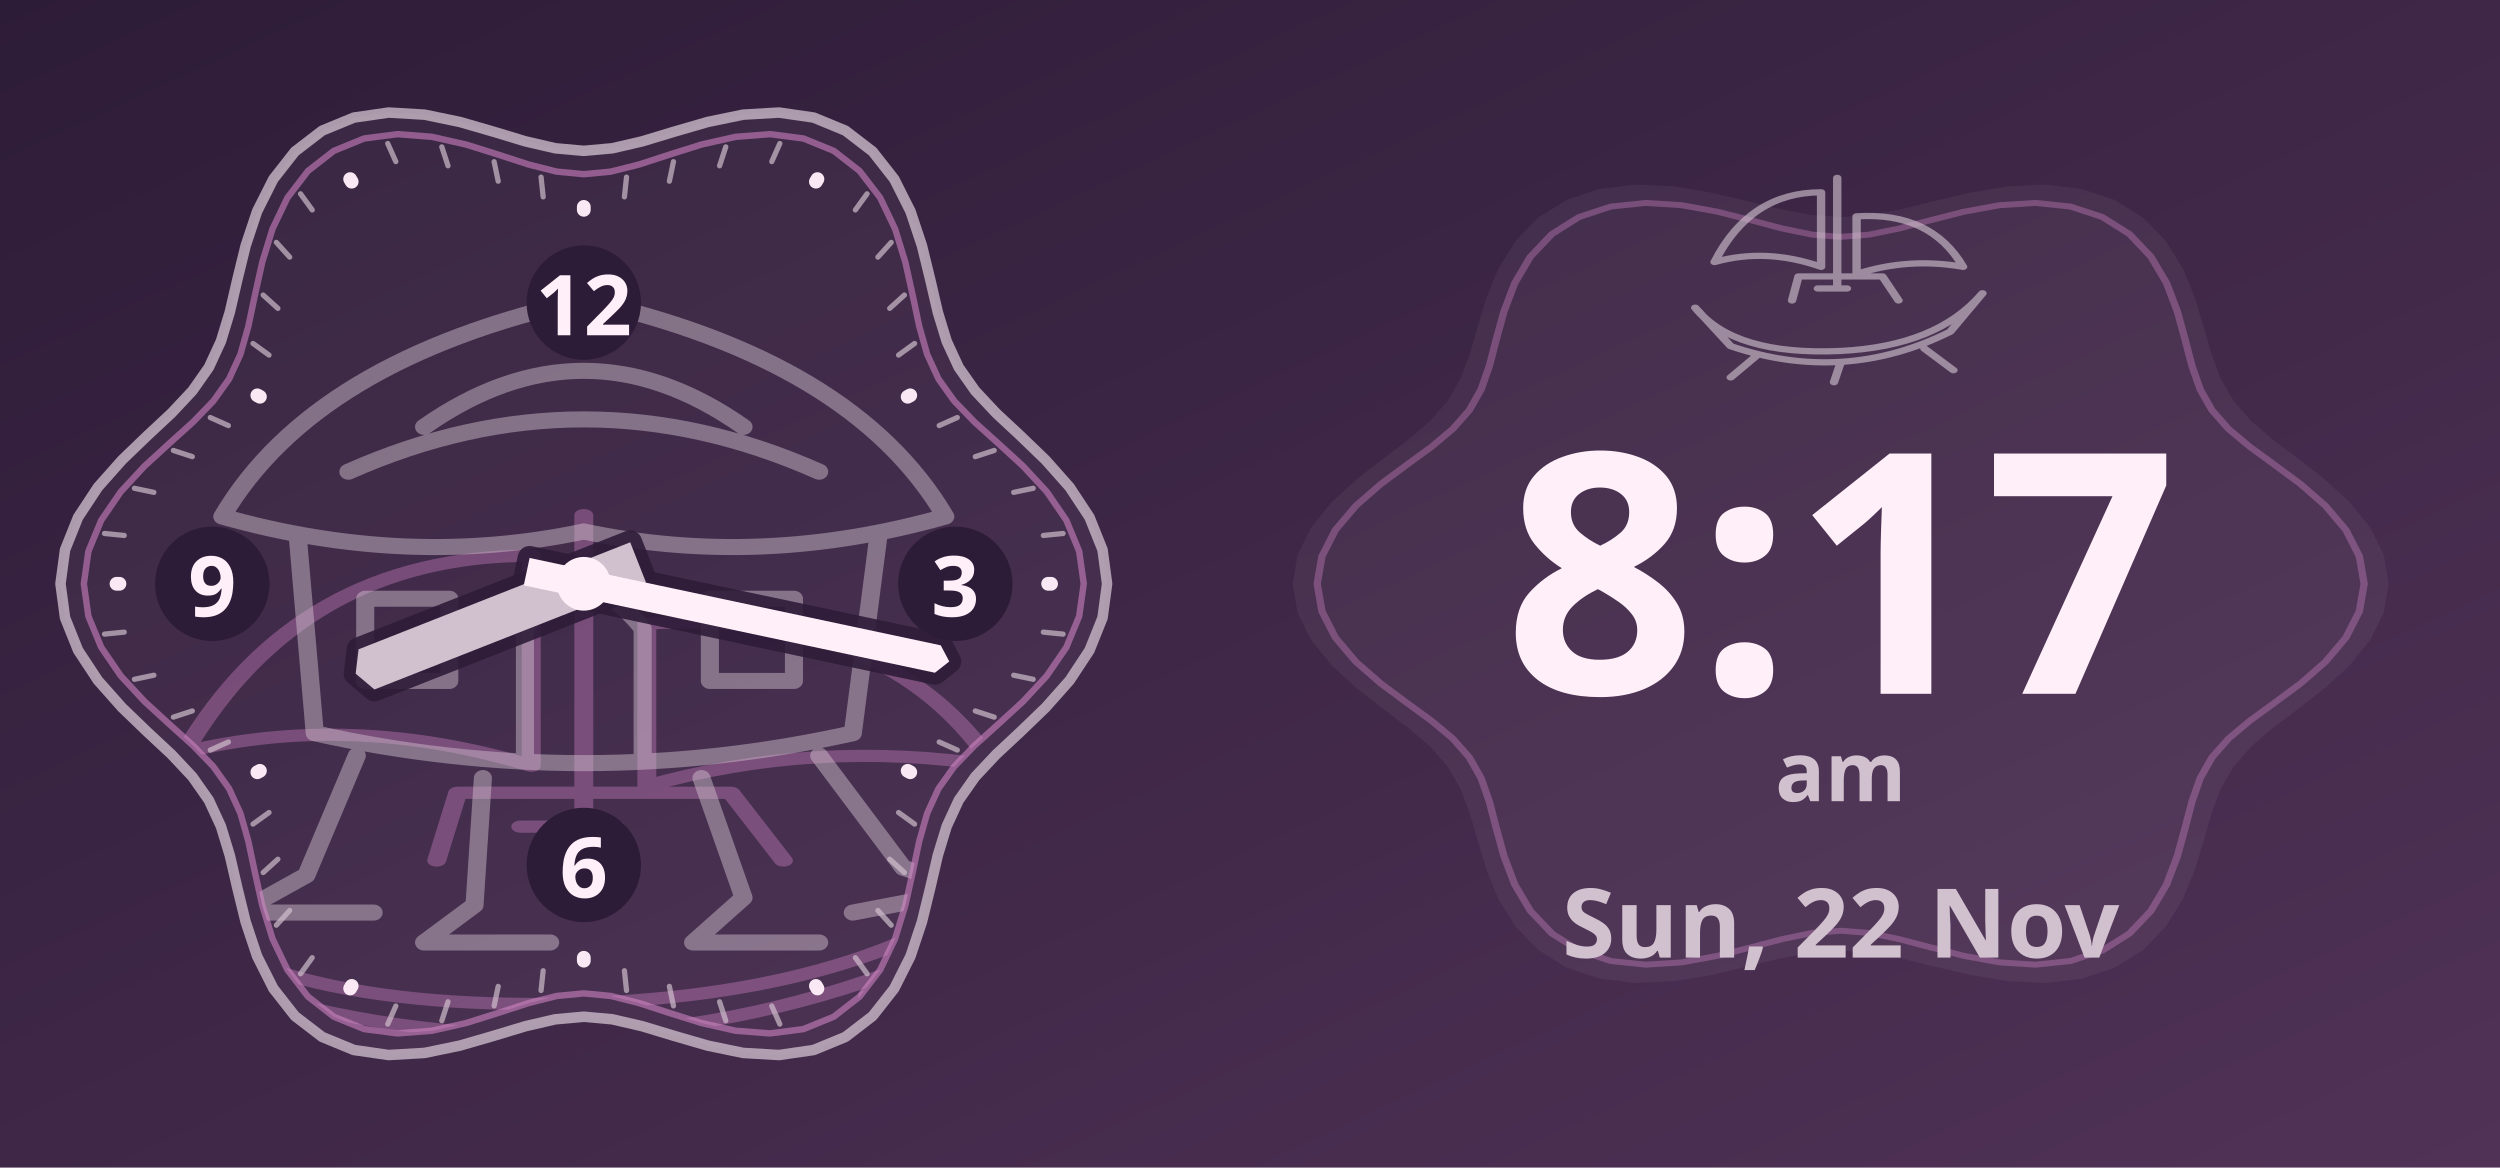
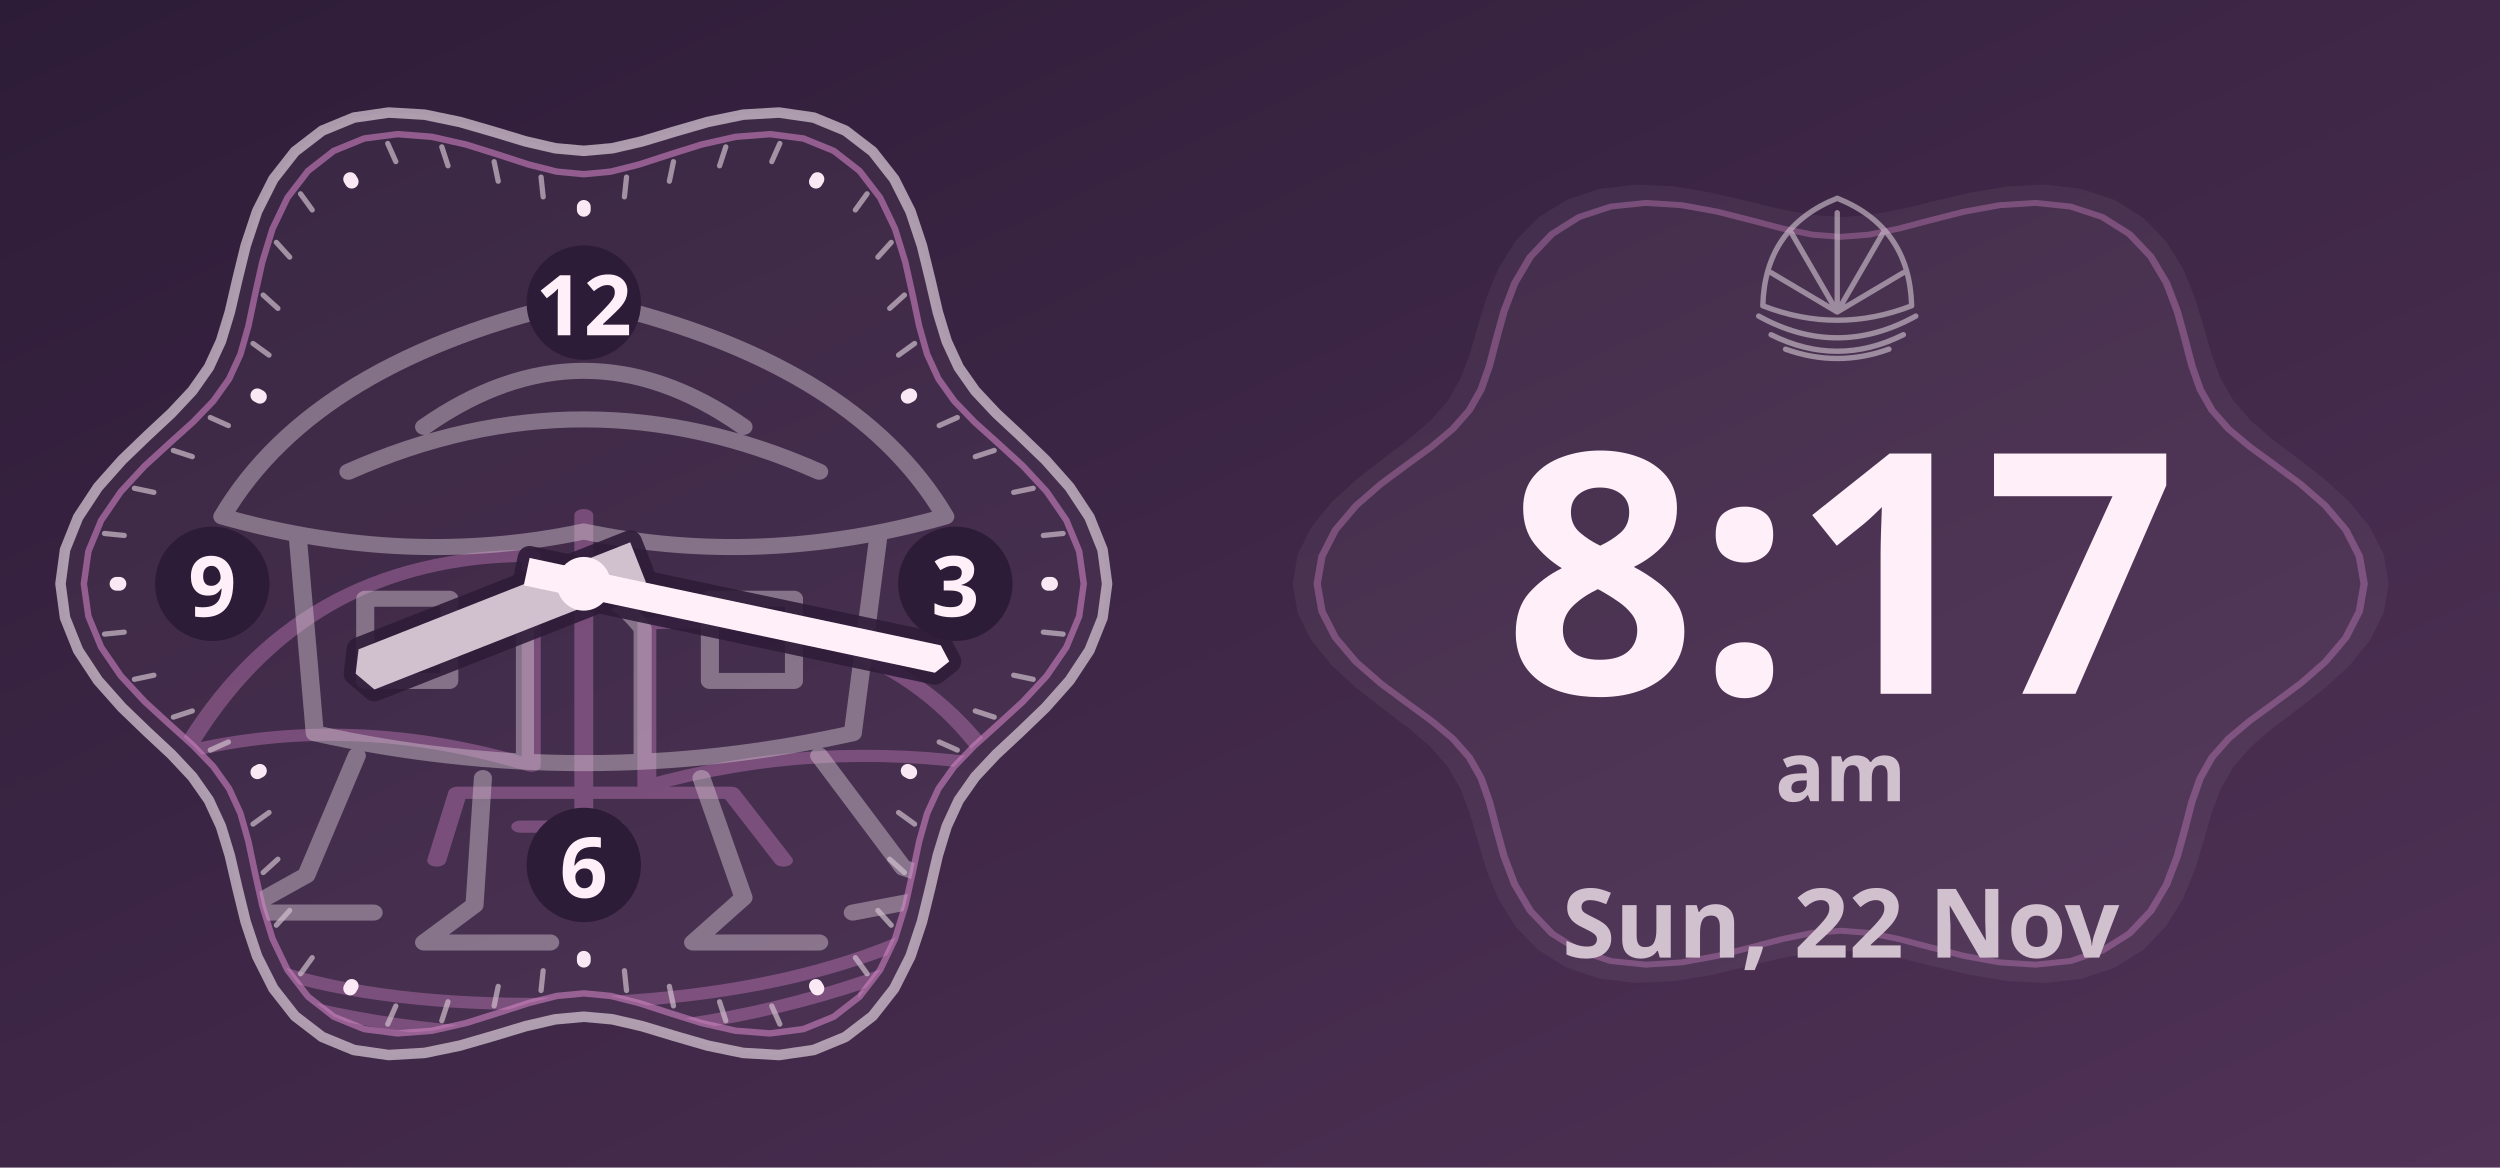
<svg xmlns="http://www.w3.org/2000/svg" width="364" height="170" viewBox="0 0 364 170">
  <defs>
    <linearGradient id="paint" x1="0" y1="0" x2="1" y2="1">
      <stop stop-color="#2D1C38" />
      <stop offset="1" stop-color="#503256" />
    </linearGradient>
    <clipPath id="face">
      <path d="M 92.82 50 L 92.43 52.78 L 91.33 55.44 L 89.65 57.89 L 87.62 60.08 L 85.48 62.04 L 83.46 63.86 L 81.73 65.65 L 80.38 67.54 L 79.41 69.65 L 78.73 72.05 L 78.17 74.71 L 77.54 77.54 L 76.66 80.4 L 75.38 83.07 L 73.62 85.36 L 71.41 87.08 L 68.81 88.14 L 65.95 88.51 L 63 88.28 L 60.08 87.62 L 57.31 86.75 L 54.73 85.91 L 52.31 85.3 L 50 85.08 L 47.69 85.3 L 45.27 85.91 L 42.69 86.75 L 39.92 87.62 L 37 88.28 L 34.05 88.51 L 31.19 88.14 L 28.59 87.08 L 26.38 85.36 L 24.62 83.07 L 23.34 80.4 L 22.46 77.54 L 21.83 74.71 L 21.27 72.05 L 20.59 69.65 L 19.62 67.54 L 18.27 65.65 L 16.54 63.86 L 14.52 62.04 L 12.38 60.08 L 10.35 57.89 L 8.67 55.44 L 7.57 52.78 L 7.18 50 L 7.57 47.22 L 8.67 44.56 L 10.35 42.11 L 12.38 39.92 L 14.52 37.96 L 16.54 36.14 L 18.27 34.35 L 19.62 32.46 L 20.59 30.35 L 21.27 27.95 L 21.83 25.29 L 22.46 22.46 L 23.34 19.6 L 24.62 16.93 L 26.38 14.64 L 28.59 12.92 L 31.19 11.86 L 34.05 11.49 L 37 11.72 L 39.92 12.38 L 42.69 13.25 L 45.27 14.09 L 47.69 14.7 L 50 14.92 L 52.31 14.7 L 54.73 14.09 L 57.31 13.25 L 60.08 12.38 L 63 11.72 L 65.95 11.49 L 68.81 11.86 L 71.41 12.92 L 73.62 14.64 L 75.38 16.93 L 76.66 19.6 L 77.54 22.46 L 78.17 25.29 L 78.73 27.95 L 79.41 30.35 L 80.38 32.46 L 81.73 34.35 L 83.46 36.14 L 85.48 37.96 L 87.62 39.92 L 89.65 42.11 L 91.33 44.56 L 92.43 47.22 Z" transform="translate(0 0) scale(1.7 1.7)" />
    </clipPath>
  </defs>
  <rect width="364" height="170" fill="url(#paint)" />
  <g font-family="ui-rounded,system-ui,sans-serif" style="font-variant-numeric:tabular-nums">
    <path d="M 94.82 50 L 94.43 52.91 L 93.31 55.7 L 91.61 58.28 L 89.55 60.6 L 87.38 62.69 L 85.31 64.62 L 83.52 66.53 L 82.11 68.54 L 81.08 70.77 L 80.32 73.26 L 79.68 76.02 L 78.96 78.96 L 77.98 81.9 L 76.59 84.66 L 74.74 87.02 L 72.41 88.81 L 69.69 89.93 L 66.72 90.36 L 63.64 90.18 L 60.6 89.55 L 57.7 88.71 L 54.99 87.89 L 52.44 87.3 L 50 87.08 L 47.56 87.3 L 45.01 87.89 L 42.3 88.71 L 39.4 89.55 L 36.36 90.18 L 33.28 90.36 L 30.31 89.93 L 27.59 88.81 L 25.26 87.02 L 23.41 84.66 L 22.02 81.9 L 21.04 78.96 L 20.32 76.02 L 19.68 73.26 L 18.92 70.77 L 17.89 68.54 L 16.48 66.53 L 14.69 64.62 L 12.62 62.69 L 10.45 60.6 L 8.39 58.28 L 6.69 55.7 L 5.57 52.91 L 5.18 50 L 5.57 47.09 L 6.69 44.3 L 8.39 41.72 L 10.45 39.4 L 12.62 37.31 L 14.69 35.38 L 16.48 33.47 L 17.89 31.46 L 18.92 29.23 L 19.68 26.74 L 20.32 23.98 L 21.04 21.04 L 22.02 18.1 L 23.41 15.34 L 25.26 12.98 L 27.59 11.19 L 30.31 10.07 L 33.28 9.64 L 36.36 9.82 L 39.4 10.45 L 42.3 11.29 L 45.01 12.11 L 47.56 12.7 L 50 12.92 L 52.44 12.7 L 54.99 12.11 L 57.7 11.29 L 60.6 10.45 L 63.64 9.82 L 66.72 9.64 L 69.69 10.07 L 72.41 11.19 L 74.74 12.98 L 76.59 15.34 L 77.98 18.1 L 78.96 21.04 L 79.68 23.98 L 80.32 26.74 L 81.08 29.23 L 82.11 31.46 L 83.52 33.47 L 85.31 35.38 L 87.38 37.31 L 89.55 39.4 L 91.61 41.72 L 93.31 44.3 L 94.43 47.09 Z" transform="translate(0 0) scale(1.7 1.7)" fill="#FFEFF9" opacity="0.045" />
    <g clip-path="url(#face)">
      <path d="M 6 68 Q 18 88 51 86 Q 81 84 95 62 L 85 78 Q 52 100 17 84 Z M 50 60 L 50 14 M 45 20 Q 23 20 12 49 Q 28 43 45 51 Z M 56 30 Q 79 28 89 51 Q 72 47 56 54 Z M 36 65 L 38 55 L 64 55 L 69 65 M 44 60 L 53 60 M 25 88 L 17 97 M 51 91 L 49 99 M 77 85 L 86 94" transform="translate(8.5 61.2) scale(1.53 0.986)" fill="none" stroke="#D889CB" stroke-width="1.8" stroke-linecap="round" stroke-linejoin="round" opacity="0.36" />
      <path d="M 7 41 Q 18 20 50 12 Q 82 20 93 41 Q 71 48 50 43 Q 29 48 7 41 Z M 16 44 L 18 70 Q 50 78 82 70 L 85 44 M 43 73 L 43 56 Q 50 46 57 56 L 57 73 M 24 52 L 34 52 L 34 63 L 24 63 Z M 65 52 L 75 52 L 75 63 L 65 63 Z M 23 73 L 17 89 L 9 94 L 25 94 M 38 76 L 37 93 L 31 98 L 46 98 M 64 76 L 69 92 L 63 98 L 78 98 M 78 73 L 88 88 L 96 91 L 82 94 M 22 35 Q 50 21 78 35 M 31 29 Q 50 14 69 29" transform="translate(23.8 30.6) scale(1.224 1.088)" fill="none" stroke="#D1C1CF" stroke-width="2.15" stroke-linecap="round" stroke-linejoin="round" opacity="0.47" />
    </g>
    <path d="M 94.82 50 L 94.43 52.91 L 93.31 55.7 L 91.61 58.28 L 89.55 60.6 L 87.38 62.69 L 85.31 64.62 L 83.52 66.53 L 82.11 68.54 L 81.08 70.77 L 80.32 73.26 L 79.68 76.02 L 78.96 78.96 L 77.98 81.9 L 76.59 84.66 L 74.74 87.02 L 72.41 88.81 L 69.69 89.93 L 66.72 90.36 L 63.64 90.18 L 60.6 89.55 L 57.7 88.71 L 54.99 87.89 L 52.44 87.3 L 50 87.08 L 47.56 87.3 L 45.01 87.89 L 42.3 88.71 L 39.4 89.55 L 36.36 90.18 L 33.28 90.36 L 30.31 89.93 L 27.59 88.81 L 25.26 87.02 L 23.41 84.66 L 22.02 81.9 L 21.04 78.96 L 20.32 76.02 L 19.68 73.26 L 18.92 70.77 L 17.89 68.54 L 16.48 66.53 L 14.69 64.62 L 12.62 62.69 L 10.45 60.6 L 8.39 58.28 L 6.69 55.7 L 5.57 52.91 L 5.18 50 L 5.57 47.09 L 6.69 44.3 L 8.39 41.72 L 10.45 39.4 L 12.62 37.31 L 14.69 35.38 L 16.48 33.47 L 17.89 31.46 L 18.92 29.23 L 19.68 26.74 L 20.32 23.98 L 21.04 21.04 L 22.02 18.1 L 23.41 15.34 L 25.26 12.98 L 27.59 11.19 L 30.31 10.07 L 33.28 9.64 L 36.36 9.82 L 39.4 10.45 L 42.3 11.29 L 45.01 12.11 L 47.56 12.7 L 50 12.92 L 52.44 12.7 L 54.99 12.11 L 57.7 11.29 L 60.6 10.45 L 63.64 9.82 L 66.72 9.64 L 69.69 10.07 L 72.41 11.19 L 74.74 12.98 L 76.59 15.34 L 77.98 18.1 L 78.96 21.04 L 79.68 23.98 L 80.32 26.74 L 81.08 29.23 L 82.11 31.46 L 83.52 33.47 L 85.31 35.38 L 87.38 37.31 L 89.55 39.4 L 91.61 41.72 L 93.31 44.3 L 94.43 47.09 Z" transform="translate(0 0) scale(1.7 1.7)" fill="none" stroke="#D1C1CF" stroke-width="0.9" stroke-linecap="round" stroke-linejoin="round" opacity="0.76" />
    <path d="M 92.82 50 L 92.43 52.78 L 91.33 55.44 L 89.65 57.89 L 87.62 60.08 L 85.48 62.04 L 83.46 63.86 L 81.73 65.65 L 80.38 67.54 L 79.41 69.65 L 78.73 72.05 L 78.17 74.71 L 77.54 77.54 L 76.66 80.4 L 75.38 83.07 L 73.62 85.36 L 71.41 87.08 L 68.81 88.14 L 65.95 88.51 L 63 88.28 L 60.08 87.62 L 57.31 86.75 L 54.73 85.91 L 52.31 85.3 L 50 85.08 L 47.69 85.3 L 45.27 85.91 L 42.69 86.75 L 39.92 87.62 L 37 88.28 L 34.05 88.51 L 31.19 88.14 L 28.59 87.08 L 26.38 85.36 L 24.62 83.07 L 23.34 80.4 L 22.46 77.54 L 21.83 74.71 L 21.27 72.05 L 20.59 69.65 L 19.62 67.54 L 18.27 65.65 L 16.54 63.86 L 14.52 62.04 L 12.38 60.08 L 10.35 57.89 L 8.67 55.44 L 7.57 52.78 L 7.18 50 L 7.57 47.22 L 8.67 44.56 L 10.35 42.11 L 12.38 39.92 L 14.52 37.96 L 16.54 36.14 L 18.27 34.35 L 19.62 32.46 L 20.59 30.35 L 21.27 27.95 L 21.83 25.29 L 22.46 22.46 L 23.34 19.6 L 24.62 16.93 L 26.38 14.64 L 28.59 12.92 L 31.19 11.86 L 34.05 11.49 L 37 11.72 L 39.92 12.38 L 42.69 13.25 L 45.27 14.09 L 47.69 14.7 L 50 14.92 L 52.31 14.7 L 54.73 14.09 L 57.31 13.25 L 60.08 12.38 L 63 11.72 L 65.95 11.49 L 68.81 11.86 L 71.41 12.92 L 73.62 14.64 L 75.38 16.93 L 76.66 19.6 L 77.54 22.46 L 78.17 25.29 L 78.73 27.95 L 79.41 30.35 L 80.38 32.46 L 81.73 34.35 L 83.46 36.14 L 85.48 37.96 L 87.62 39.92 L 89.65 42.11 L 91.33 44.56 L 92.43 47.22 Z" transform="translate(0 0) scale(1.7 1.7)" fill="none" stroke="#D889CB" stroke-width="0.55" stroke-linecap="round" stroke-linejoin="round" opacity="0.55" />
    <path d="M 53.48 16.86 L 53.66 15.17 M 57.33 15.52 L 57.68 13.85 M 61.63 14.2 L 62.16 12.58 M 66.1 13.84 L 66.79 12.29 M 73.26 17.98 L 74.26 16.6 M 75.19 22.02 L 76.33 20.76 M 76.2 26.41 L 77.46 25.27 M 76.96 30.41 L 78.33 29.42 M 80.44 36.45 L 81.99 35.76 M 83.53 39.11 L 85.15 38.58 M 86.82 42.17 L 88.49 41.82 M 89.36 45.86 L 91.05 45.69 M 89.36 54.14 L 91.05 54.31 M 86.82 57.83 L 88.49 58.18 M 83.53 60.89 L 85.15 61.42 M 80.44 63.55 L 81.99 64.24 M 76.96 69.59 L 78.33 70.58 M 76.2 73.59 L 77.46 74.73 M 75.19 77.98 L 76.33 79.24 M 73.26 82.02 L 74.26 83.4 M 66.1 86.16 L 66.79 87.71 M 61.63 85.8 L 62.16 87.42 M 57.33 84.48 L 57.68 86.15 M 53.48 83.14 L 53.66 84.83 M 46.52 83.14 L 46.34 84.83 M 42.67 84.48 L 42.32 86.15 M 38.37 85.8 L 37.84 87.42 M 33.9 86.16 L 33.21 87.71 M 26.74 82.02 L 25.74 83.4 M 24.81 77.98 L 23.67 79.24 M 23.8 73.59 L 22.54 74.73 M 23.04 69.59 L 21.67 70.58 M 19.56 63.55 L 18.01 64.24 M 16.47 60.89 L 14.85 61.42 M 13.18 57.83 L 11.51 58.18 M 10.64 54.14 L 8.95 54.31 M 10.64 45.86 L 8.95 45.69 M 13.18 42.17 L 11.51 41.82 M 16.47 39.11 L 14.85 38.58 M 19.56 36.45 L 18.01 35.76 M 23.04 30.41 L 21.67 29.42 M 23.8 26.41 L 22.54 25.27 M 24.81 22.02 L 23.67 20.76 M 26.74 17.98 L 25.74 16.6 M 33.9 13.84 L 33.21 12.29 M 38.37 14.2 L 37.84 12.58 M 42.67 15.52 L 42.32 13.85 M 46.52 16.86 L 46.34 15.17" transform="translate(0 0) scale(1.7 1.7)" fill="none" stroke="#D1C1CF" stroke-width="0.45" stroke-linecap="round" stroke-linejoin="round" opacity="0.68" />
    <path d="M 50 17.72 L 50 17.97 M 70.01 15.34 L 69.88 15.56 M 77.96 33.86 L 77.74 33.98 M 90.02 50 L 89.77 50 M 77.96 66.14 L 77.74 66.02 M 70.01 84.66 L 69.88 84.44 M 50 82.28 L 50 82.03 M 29.99 84.66 L 30.12 84.44 M 22.04 66.14 L 22.26 66.02 M 9.98 50 L 10.23 50 M 22.04 33.86 L 22.26 33.98 M 29.99 15.34 L 30.12 15.56" transform="translate(0 0) scale(1.7 1.7)" fill="none" stroke="#FFEFF9" stroke-width="1.18" stroke-linecap="round" stroke-linejoin="round" opacity="0.97" />
    <circle cx="85" cy="44.064" r="8.33" fill="#2D1C38" />
    <text x="85" y="44.064" font-size="12.24" font-weight="650" fill="#FFEFF9" text-anchor="middle" dominant-baseline="central" alignment-baseline="central">12</text>
    <circle cx="139.094" cy="85" r="8.33" fill="#2D1C38" />
    <text x="139.094" y="85" font-size="12.24" font-weight="650" fill="#FFEFF9" text-anchor="middle" dominant-baseline="central" alignment-baseline="central">3</text>
    <circle cx="85" cy="125.936" r="8.33" fill="#2D1C38" />
    <text x="85" y="125.936" font-size="12.24" font-weight="650" fill="#FFEFF9" text-anchor="middle" dominant-baseline="central" alignment-baseline="central">6</text>
    <circle cx="30.906" cy="85" r="8.33" fill="#2D1C38" />
    <text x="30.906" y="85" font-size="12.24" font-weight="650" fill="#FFEFF9" text-anchor="middle" dominant-baseline="central" alignment-baseline="central">9</text>
    <path d="M 55.33 49.889 L 32.07 59.051 L 30.461 57.697 L 30.714 55.609 L 53.974 46.446 Z" transform="translate(0 0) scale(1.7 1.7)" fill="none" stroke="#2D1C38" stroke-width="2.05" stroke-linecap="round" stroke-linejoin="round" opacity="0.9" />
    <path d="M 45.359 47.787 L 80.572 55.271 L 81.301 56.653 L 80.073 57.619 L 44.86 50.134 Z" transform="translate(0 0) scale(1.7 1.7)" fill="none" stroke="#2D1C38" stroke-width="2.05" stroke-linecap="round" stroke-linejoin="round" opacity="0.9" />
    <path d="M 55.33 49.889 L 32.07 59.051 L 30.461 57.697 L 30.714 55.609 L 53.974 46.446 Z" transform="translate(0 0) scale(1.7 1.7)" fill="#D1C1CF" opacity="1" />
    <path d="M 45.359 47.787 L 80.572 55.271 L 81.301 56.653 L 80.073 57.619 L 44.86 50.134 Z" transform="translate(0 0) scale(1.7 1.7)" fill="#FFEFF9" opacity="1" />
    <circle cx="85" cy="85" r="3.91" fill="#FFEFF9" />
    <path d="M 94.82 50 L 94.43 52.91 L 93.31 55.7 L 91.61 58.28 L 89.55 60.6 L 87.38 62.69 L 85.31 64.62 L 83.52 66.53 L 82.11 68.54 L 81.08 70.77 L 80.32 73.26 L 79.68 76.02 L 78.96 78.96 L 77.98 81.9 L 76.59 84.66 L 74.74 87.02 L 72.41 88.81 L 69.69 89.93 L 66.72 90.36 L 63.64 90.18 L 60.6 89.55 L 57.7 88.71 L 54.99 87.89 L 52.44 87.3 L 50 87.08 L 47.56 87.3 L 45.01 87.89 L 42.3 88.71 L 39.4 89.55 L 36.36 90.18 L 33.28 90.36 L 30.31 89.93 L 27.59 88.81 L 25.26 87.02 L 23.41 84.66 L 22.02 81.9 L 21.04 78.96 L 20.32 76.02 L 19.68 73.26 L 18.92 70.77 L 17.89 68.54 L 16.48 66.53 L 14.69 64.62 L 12.62 62.69 L 10.45 60.6 L 8.39 58.28 L 6.69 55.7 L 5.57 52.91 L 5.18 50 L 5.57 47.09 L 6.69 44.3 L 8.39 41.72 L 10.45 39.4 L 12.62 37.31 L 14.69 35.38 L 16.48 33.47 L 17.89 31.46 L 18.92 29.23 L 19.68 26.74 L 20.32 23.98 L 21.04 21.04 L 22.02 18.1 L 23.41 15.34 L 25.26 12.98 L 27.59 11.19 L 30.31 10.07 L 33.28 9.64 L 36.36 9.82 L 39.4 10.45 L 42.3 11.29 L 45.01 12.11 L 47.56 12.7 L 50 12.92 L 52.44 12.7 L 54.99 12.11 L 57.7 11.29 L 60.6 10.45 L 63.64 9.82 L 66.72 9.64 L 69.69 10.07 L 72.41 11.19 L 74.74 12.98 L 76.59 15.34 L 77.98 18.1 L 78.96 21.04 L 79.68 23.98 L 80.32 26.74 L 81.08 29.23 L 82.11 31.46 L 83.52 33.47 L 85.31 35.38 L 87.38 37.31 L 89.55 39.4 L 91.61 41.72 L 93.31 44.3 L 94.43 47.09 Z" transform="translate(179 13) scale(1.78 1.44)" fill="#FFEFF9" opacity="0.052" />
    <path d="M 92.82 50 L 92.43 52.78 L 91.33 55.44 L 89.65 57.89 L 87.62 60.08 L 85.48 62.04 L 83.46 63.86 L 81.73 65.65 L 80.38 67.54 L 79.41 69.65 L 78.73 72.05 L 78.17 74.71 L 77.54 77.54 L 76.66 80.4 L 75.38 83.07 L 73.62 85.36 L 71.41 87.08 L 68.81 88.14 L 65.95 88.51 L 63 88.28 L 60.08 87.62 L 57.31 86.75 L 54.73 85.91 L 52.31 85.3 L 50 85.08 L 47.69 85.3 L 45.27 85.91 L 42.69 86.75 L 39.92 87.62 L 37 88.28 L 34.05 88.51 L 31.19 88.14 L 28.59 87.08 L 26.38 85.36 L 24.62 83.07 L 23.34 80.4 L 22.46 77.54 L 21.83 74.71 L 21.27 72.05 L 20.59 69.65 L 19.62 67.54 L 18.27 65.65 L 16.54 63.86 L 14.52 62.04 L 12.38 60.08 L 10.35 57.89 L 8.67 55.44 L 7.57 52.78 L 7.18 50 L 7.57 47.22 L 8.67 44.56 L 10.35 42.11 L 12.38 39.92 L 14.52 37.96 L 16.54 36.14 L 18.27 34.35 L 19.62 32.46 L 20.59 30.35 L 21.27 27.95 L 21.83 25.29 L 22.46 22.46 L 23.34 19.6 L 24.62 16.93 L 26.38 14.64 L 28.59 12.92 L 31.19 11.86 L 34.05 11.49 L 37 11.72 L 39.92 12.38 L 42.69 13.25 L 45.27 14.09 L 47.69 14.7 L 50 14.92 L 52.31 14.7 L 54.73 14.09 L 57.31 13.25 L 60.08 12.38 L 63 11.72 L 65.95 11.49 L 68.81 11.86 L 71.41 12.92 L 73.62 14.64 L 75.38 16.93 L 76.66 19.6 L 77.54 22.46 L 78.17 25.29 L 78.73 27.95 L 79.41 30.35 L 80.38 32.46 L 81.73 34.35 L 83.46 36.14 L 85.48 37.96 L 87.62 39.92 L 89.65 42.11 L 91.33 44.56 L 92.43 47.22 Z" transform="translate(179 13) scale(1.78 1.44)" fill="none" stroke="#D889CB" stroke-width="0.6" stroke-linecap="round" stroke-linejoin="round" opacity="0.35" />
-     <path d="M 6 68 Q 18 88 51 86 Q 81 84 95 62 L 85 78 Q 52 100 17 84 Z M 50 60 L 50 14 M 45 20 Q 23 20 12 49 Q 28 43 45 51 Z M 56 30 Q 79 28 89 51 Q 72 47 56 54 Z M 36 65 L 38 55 L 64 55 L 69 65 M 44 60 L 53 60 M 25 88 L 17 97 M 51 91 L 49 99 M 77 85 L 86 94" transform="translate(244 21) scale(0.47 0.35)" fill="none" stroke="#D1C1CF" stroke-width="2.6" stroke-linecap="round" stroke-linejoin="round" opacity="0.62" />
+     <path d="M 14 70 Q 15 32 50 18 Q 85 32 86 70 Q 50 84 14 70 Z M 50 73 L 50 25 M 50 73 L 28 35 M 50 73 L 18 54 M 50 73 L 72 35 M 50 73 L 82 54 M 12 75 Q 50 96 88 75 M 18 84 Q 50 100 82 84 M 25 91 Q 50 100 75 91" transform="translate(252.45 23.45) scale(0.301 0.301)" fill="none" stroke="#D1C1CF" stroke-width="2.6" stroke-linecap="round" stroke-linejoin="round" opacity="0.62" />
    <text x="268" y="82" font-size="49" font-weight="650" fill="#FFEFF9" text-anchor="middle" dominant-baseline="central" alignment-baseline="central">8:17</text>
    <text x="268" y="112" font-size="12" font-weight="600" fill="#D1C1CF" text-anchor="middle" dominant-baseline="central" alignment-baseline="central">am</text>
    <text x="268" y="134" font-size="14" font-weight="600" fill="#D1C1CF" text-anchor="middle" dominant-baseline="central" alignment-baseline="central">Sun, 22 Nov</text>
  </g>
</svg>
